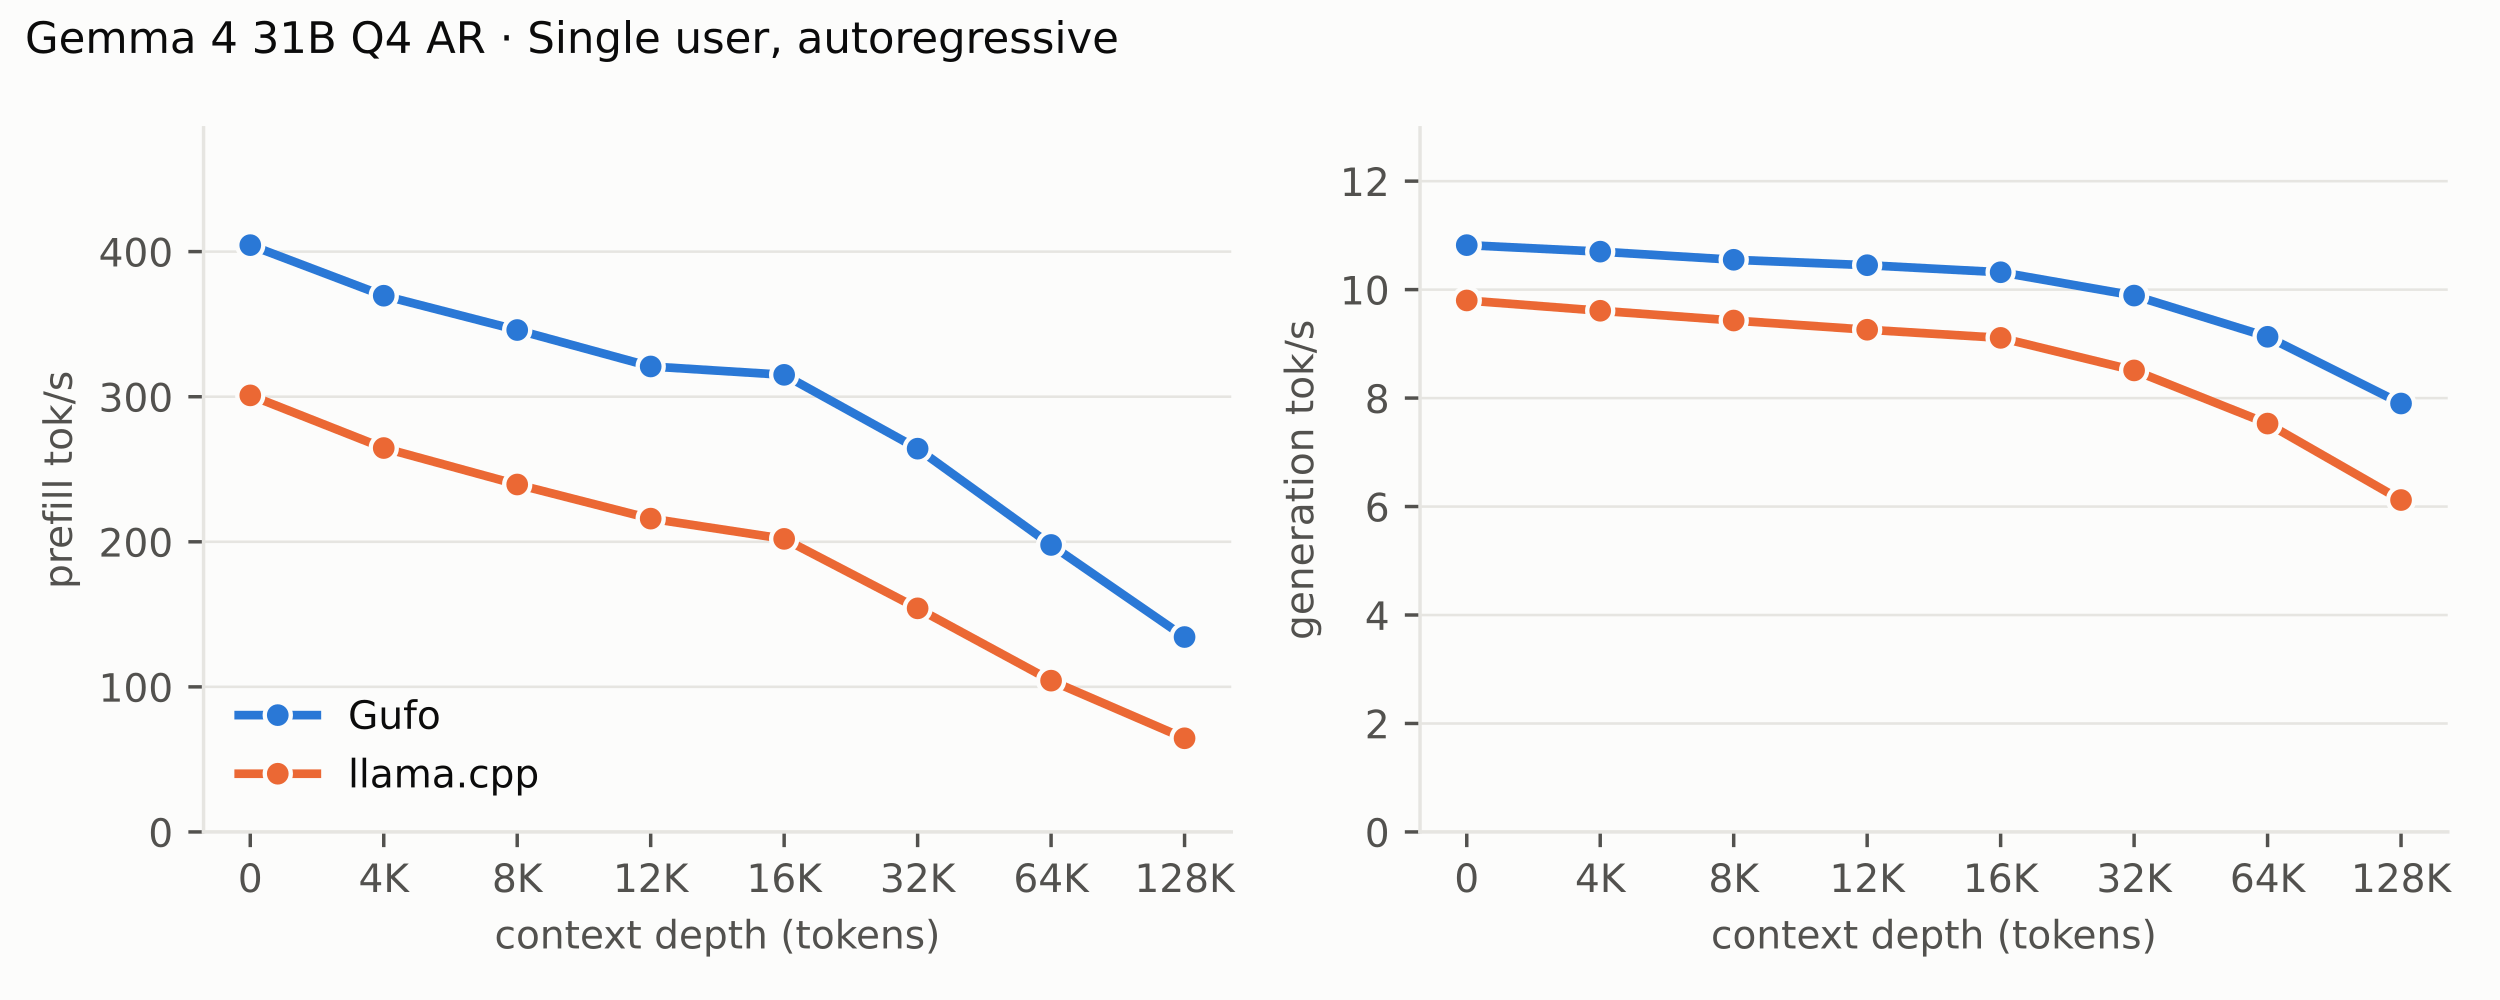
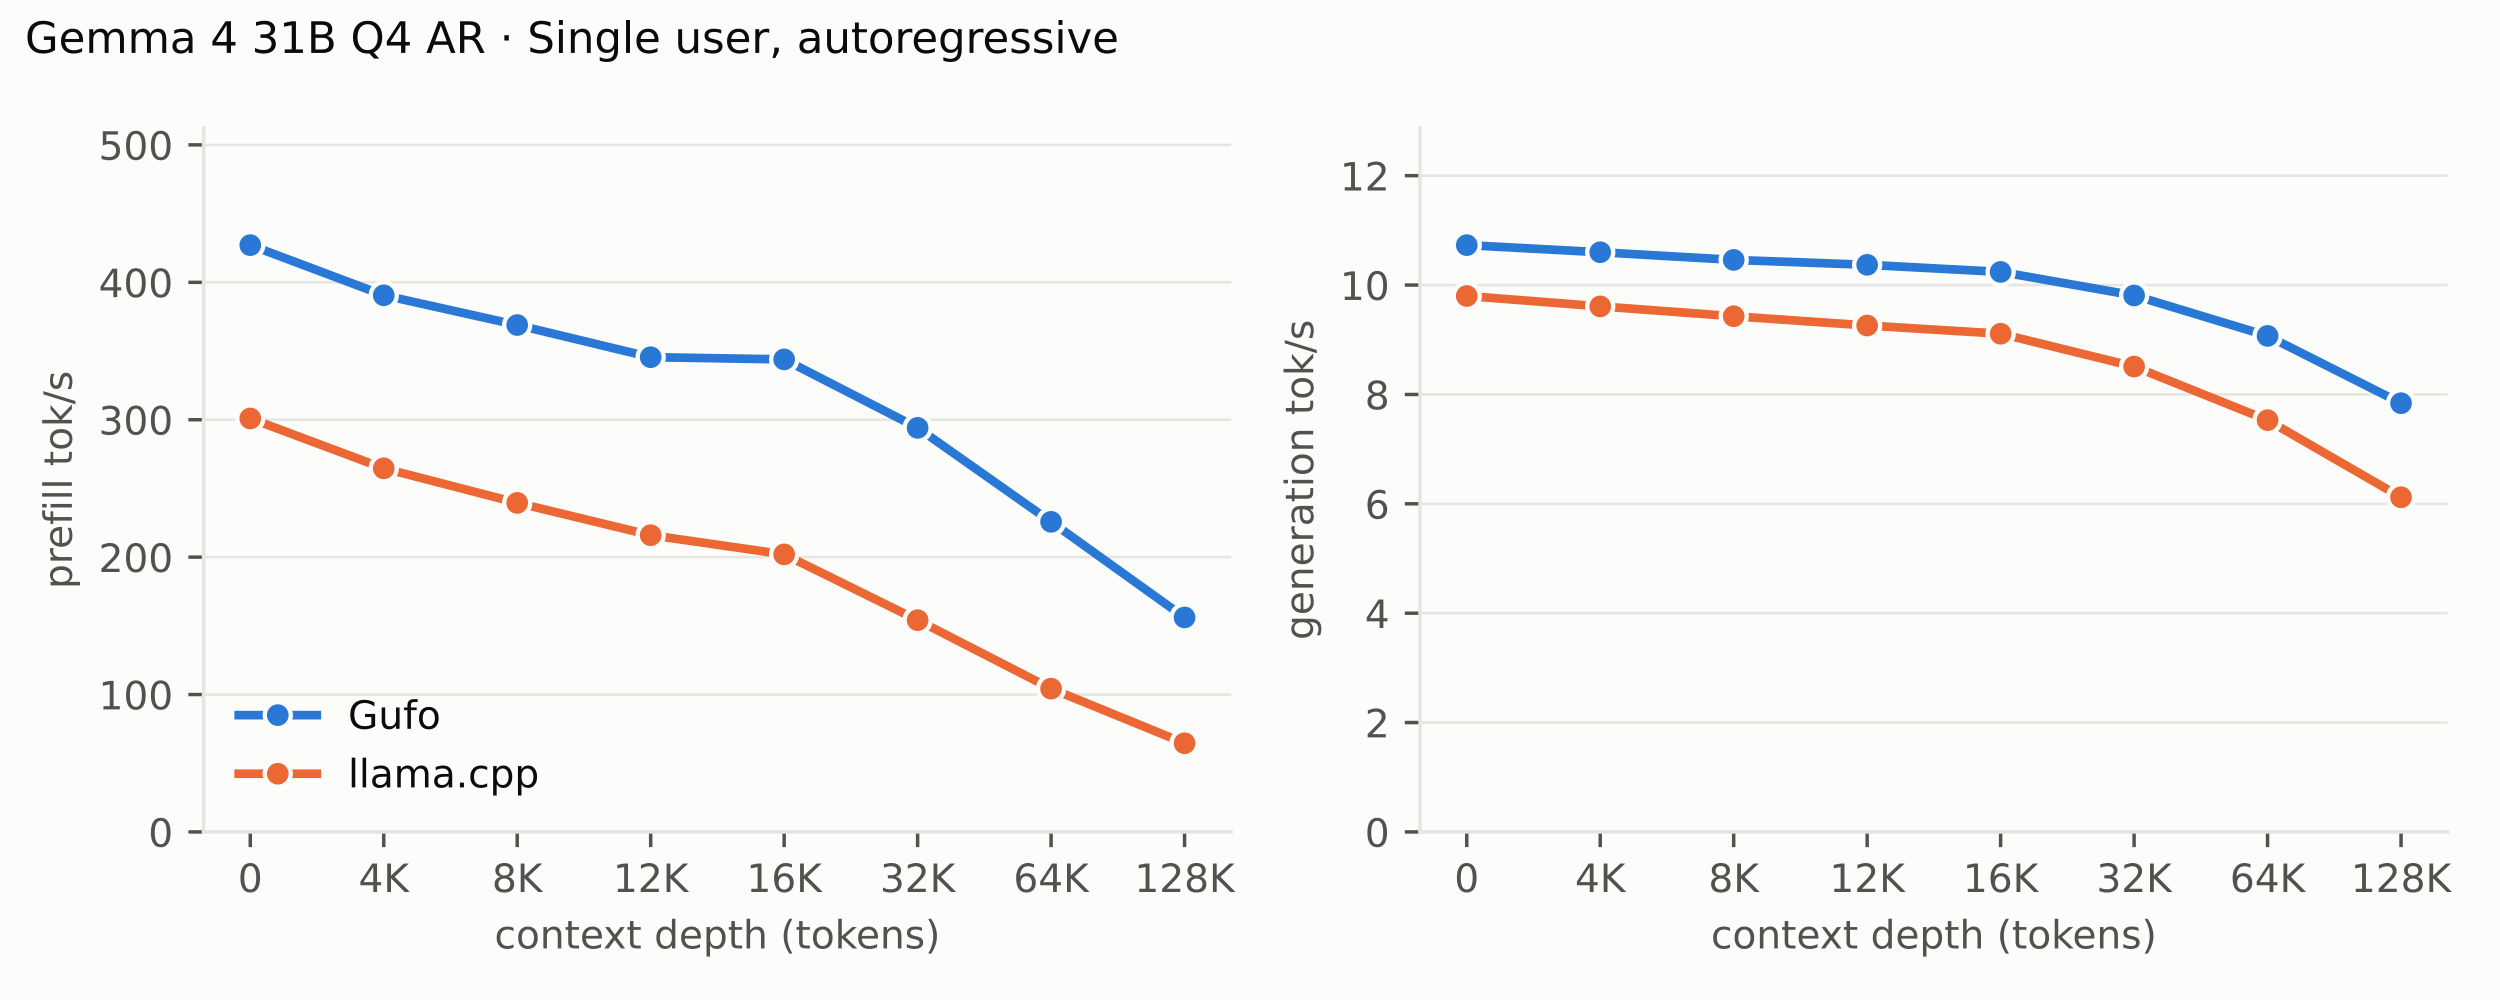
<svg xmlns="http://www.w3.org/2000/svg" xmlns:xlink="http://www.w3.org/1999/xlink" width="576pt" height="230.4pt" viewBox="0 0 576 230.4" version="1.1">
  <defs>
    <style type="text/css">*{stroke-linejoin: round; stroke-linecap: butt}</style>
  </defs>
  <g id="figure_1">
    <g id="patch_1">
      <path d="M 0 230.4 L 576 230.4 L 576 0 L 0 0 z " style="fill: #fcfcfb" />
    </g>
    <g id="axes_1">
      <g id="patch_2">
        <path d="M 46.899 191.679 L 283.686 191.679 L 283.686 29.441 L 46.899 29.441 z " style="fill: #fcfcfb" />
      </g>
      <g id="matplotlib.axis_1">
        <g id="xtick_1">
          <g id="line2d_1">
            <defs>
              <path id="m1ebf051f68" d="M 0 0 L 0 3.5 " style="stroke: #52514e; stroke-width: 0.8" />
            </defs>
            <g>
              <use xlink:href="#m1ebf051f68" x="57.662" y="191.679" style="fill: #52514e; stroke: #52514e; stroke-width: 0.8" />
            </g>
          </g>
          <g id="text_1">
            <text style="font-size: 9px; font-family: 'DejaVu Sans', 'Bitstream Vera Sans', 'Computer Modern Sans Serif', 'Lucida Grande', 'Verdana', 'Geneva', 'Lucid', 'Arial', 'Helvetica', 'Avant Garde', sans-serif; text-anchor: middle; fill: #52514e" x="57.662" y="205.517" transform="rotate(-0 57.66247 205.5172)">0</text>
          </g>
        </g>
        <g id="xtick_2">
          <g id="line2d_2">
            <g>
              <use xlink:href="#m1ebf051f68" x="88.414" y="191.679" style="fill: #52514e; stroke: #52514e; stroke-width: 0.8" />
            </g>
          </g>
          <g id="text_2">
            <text style="font-size: 9px; font-family: 'DejaVu Sans', 'Bitstream Vera Sans', 'Computer Modern Sans Serif', 'Lucida Grande', 'Verdana', 'Geneva', 'Lucid', 'Arial', 'Helvetica', 'Avant Garde', sans-serif; text-anchor: middle; fill: #52514e" x="88.414" y="205.517" transform="rotate(-0 88.41396 205.5172)">4K</text>
          </g>
        </g>
        <g id="xtick_3">
          <g id="line2d_3">
            <g>
              <use xlink:href="#m1ebf051f68" x="119.165" y="191.679" style="fill: #52514e; stroke: #52514e; stroke-width: 0.8" />
            </g>
          </g>
          <g id="text_3">
            <text style="font-size: 9px; font-family: 'DejaVu Sans', 'Bitstream Vera Sans', 'Computer Modern Sans Serif', 'Lucida Grande', 'Verdana', 'Geneva', 'Lucid', 'Arial', 'Helvetica', 'Avant Garde', sans-serif; text-anchor: middle; fill: #52514e" x="119.165" y="205.517" transform="rotate(-0 119.1654 205.5172)">8K</text>
          </g>
        </g>
        <g id="xtick_4">
          <g id="line2d_4">
            <g>
              <use xlink:href="#m1ebf051f68" x="149.917" y="191.679" style="fill: #52514e; stroke: #52514e; stroke-width: 0.8" />
            </g>
          </g>
          <g id="text_4">
            <text style="font-size: 9px; font-family: 'DejaVu Sans', 'Bitstream Vera Sans', 'Computer Modern Sans Serif', 'Lucida Grande', 'Verdana', 'Geneva', 'Lucid', 'Arial', 'Helvetica', 'Avant Garde', sans-serif; text-anchor: middle; fill: #52514e" x="149.917" y="205.517" transform="rotate(-0 149.9169 205.5172)">12K</text>
          </g>
        </g>
        <g id="xtick_5">
          <g id="line2d_5">
            <g>
              <use xlink:href="#m1ebf051f68" x="180.668" y="191.679" style="fill: #52514e; stroke: #52514e; stroke-width: 0.8" />
            </g>
          </g>
          <g id="text_5">
            <text style="font-size: 9px; font-family: 'DejaVu Sans', 'Bitstream Vera Sans', 'Computer Modern Sans Serif', 'Lucida Grande', 'Verdana', 'Geneva', 'Lucid', 'Arial', 'Helvetica', 'Avant Garde', sans-serif; text-anchor: middle; fill: #52514e" x="180.668" y="205.517" transform="rotate(-0 180.6684 205.5172)">16K</text>
          </g>
        </g>
        <g id="xtick_6">
          <g id="line2d_6">
            <g>
              <use xlink:href="#m1ebf051f68" x="211.42" y="191.679" style="fill: #52514e; stroke: #52514e; stroke-width: 0.8" />
            </g>
          </g>
          <g id="text_6">
            <text style="font-size: 9px; font-family: 'DejaVu Sans', 'Bitstream Vera Sans', 'Computer Modern Sans Serif', 'Lucida Grande', 'Verdana', 'Geneva', 'Lucid', 'Arial', 'Helvetica', 'Avant Garde', sans-serif; text-anchor: middle; fill: #52514e" x="211.42" y="205.517" transform="rotate(-0 211.4199 205.5172)">32K</text>
          </g>
        </g>
        <g id="xtick_7">
          <g id="line2d_7">
            <g>
              <use xlink:href="#m1ebf051f68" x="242.171" y="191.679" style="fill: #52514e; stroke: #52514e; stroke-width: 0.8" />
            </g>
          </g>
          <g id="text_7">
            <text style="font-size: 9px; font-family: 'DejaVu Sans', 'Bitstream Vera Sans', 'Computer Modern Sans Serif', 'Lucida Grande', 'Verdana', 'Geneva', 'Lucid', 'Arial', 'Helvetica', 'Avant Garde', sans-serif; text-anchor: middle; fill: #52514e" x="242.171" y="205.517" transform="rotate(-0 242.1714 205.5172)">64K</text>
          </g>
        </g>
        <g id="xtick_8">
          <g id="line2d_8">
            <g>
              <use xlink:href="#m1ebf051f68" x="272.923" y="191.679" style="fill: #52514e; stroke: #52514e; stroke-width: 0.8" />
            </g>
          </g>
          <g id="text_8">
            <text style="font-size: 9px; font-family: 'DejaVu Sans', 'Bitstream Vera Sans', 'Computer Modern Sans Serif', 'Lucida Grande', 'Verdana', 'Geneva', 'Lucid', 'Arial', 'Helvetica', 'Avant Garde', sans-serif; text-anchor: middle; fill: #52514e" x="272.923" y="205.517" transform="rotate(-0 272.9229 205.5172)">128K</text>
          </g>
        </g>
        <g id="text_9">
          <text style="font-size: 9px; font-family: 'DejaVu Sans', 'Bitstream Vera Sans', 'Computer Modern Sans Serif', 'Lucida Grande', 'Verdana', 'Geneva', 'Lucid', 'Arial', 'Helvetica', 'Avant Garde', sans-serif; text-anchor: middle; fill: #52514e" x="165.293" y="218.518" transform="rotate(-0 165.2927 218.5179)">context depth (tokens)</text>
        </g>
      </g>
      <g id="matplotlib.axis_2">
        <g id="ytick_1">
          <g id="line2d_9">
-             <path d="M 46.899 191.679 L 283.686 191.679 " clip-path="url(#p87c462506b)" style="fill: none; stroke: #e6e5e1; stroke-width: 0.6; stroke-linecap: square" />
+             <path d="M 46.899 191.679 L 283.686 191.679 " clip-path="url(#pecd959836e)" style="fill: none; stroke: #e6e5e1; stroke-width: 0.6; stroke-linecap: square" />
          </g>
          <g id="line2d_10">
            <defs>
              <path id="m680e5b1e24" d="M 0 0 L -3.5 0 " style="stroke: #52514e; stroke-width: 0.8" />
            </defs>
            <g>
              <use xlink:href="#m680e5b1e24" x="46.899" y="191.679" style="fill: #52514e; stroke: #52514e; stroke-width: 0.8" />
            </g>
          </g>
          <g id="text_10">
            <text style="font-size: 9px; font-family: 'DejaVu Sans', 'Bitstream Vera Sans', 'Computer Modern Sans Serif', 'Lucida Grande', 'Verdana', 'Geneva', 'Lucid', 'Arial', 'Helvetica', 'Avant Garde', sans-serif; text-anchor: end; fill: #52514e" x="39.899" y="195.098" transform="rotate(-0 39.89945 195.0982)">0</text>
          </g>
        </g>
        <g id="ytick_2">
          <g id="line2d_11">
-             <path d="M 46.899 158.253 L 283.686 158.253 " clip-path="url(#p87c462506b)" style="fill: none; stroke: #e6e5e1; stroke-width: 0.6; stroke-linecap: square" />
+             <path d="M 46.899 160.021 L 283.686 160.021 " clip-path="url(#pecd959836e)" style="fill: none; stroke: #e6e5e1; stroke-width: 0.6; stroke-linecap: square" />
          </g>
          <g id="line2d_12">
            <g>
-               <use xlink:href="#m680e5b1e24" x="46.899" y="158.253" style="fill: #52514e; stroke: #52514e; stroke-width: 0.8" />
+               <use xlink:href="#m680e5b1e24" x="46.899" y="160.021" style="fill: #52514e; stroke: #52514e; stroke-width: 0.8" />
            </g>
          </g>
          <g id="text_11">
-             <text style="font-size: 9px; font-family: 'DejaVu Sans', 'Bitstream Vera Sans', 'Computer Modern Sans Serif', 'Lucida Grande', 'Verdana', 'Geneva', 'Lucid', 'Arial', 'Helvetica', 'Avant Garde', sans-serif; text-anchor: end; fill: #52514e" x="39.899" y="161.672" transform="rotate(-0 39.89945 161.6721)">100</text>
+             <text style="font-size: 9px; font-family: 'DejaVu Sans', 'Bitstream Vera Sans', 'Computer Modern Sans Serif', 'Lucida Grande', 'Verdana', 'Geneva', 'Lucid', 'Arial', 'Helvetica', 'Avant Garde', sans-serif; text-anchor: end; fill: #52514e" x="39.899" y="163.439" transform="rotate(-0 39.89945 163.4395)">100</text>
          </g>
        </g>
        <g id="ytick_3">
          <g id="line2d_13">
-             <path d="M 46.899 124.827 L 283.686 124.827 " clip-path="url(#p87c462506b)" style="fill: none; stroke: #e6e5e1; stroke-width: 0.6; stroke-linecap: square" />
+             <path d="M 46.899 128.362 L 283.686 128.362 " clip-path="url(#pecd959836e)" style="fill: none; stroke: #e6e5e1; stroke-width: 0.6; stroke-linecap: square" />
          </g>
          <g id="line2d_14">
            <g>
-               <use xlink:href="#m680e5b1e24" x="46.899" y="124.827" style="fill: #52514e; stroke: #52514e; stroke-width: 0.8" />
+               <use xlink:href="#m680e5b1e24" x="46.899" y="128.362" style="fill: #52514e; stroke: #52514e; stroke-width: 0.8" />
            </g>
          </g>
          <g id="text_12">
-             <text style="font-size: 9px; font-family: 'DejaVu Sans', 'Bitstream Vera Sans', 'Computer Modern Sans Serif', 'Lucida Grande', 'Verdana', 'Geneva', 'Lucid', 'Arial', 'Helvetica', 'Avant Garde', sans-serif; text-anchor: end; fill: #52514e" x="39.899" y="128.246" transform="rotate(-0 39.89945 128.2459)">200</text>
+             <text style="font-size: 9px; font-family: 'DejaVu Sans', 'Bitstream Vera Sans', 'Computer Modern Sans Serif', 'Lucida Grande', 'Verdana', 'Geneva', 'Lucid', 'Arial', 'Helvetica', 'Avant Garde', sans-serif; text-anchor: end; fill: #52514e" x="39.899" y="131.781" transform="rotate(-0 39.89945 131.7807)">200</text>
          </g>
        </g>
        <g id="ytick_4">
          <g id="line2d_15">
-             <path d="M 46.899 91.401 L 283.686 91.401 " clip-path="url(#p87c462506b)" style="fill: none; stroke: #e6e5e1; stroke-width: 0.6; stroke-linecap: square" />
+             <path d="M 46.899 96.703 L 283.686 96.703 " clip-path="url(#pecd959836e)" style="fill: none; stroke: #e6e5e1; stroke-width: 0.6; stroke-linecap: square" />
          </g>
          <g id="line2d_16">
            <g>
-               <use xlink:href="#m680e5b1e24" x="46.899" y="91.401" style="fill: #52514e; stroke: #52514e; stroke-width: 0.8" />
+               <use xlink:href="#m680e5b1e24" x="46.899" y="96.703" style="fill: #52514e; stroke: #52514e; stroke-width: 0.8" />
            </g>
          </g>
          <g id="text_13">
-             <text style="font-size: 9px; font-family: 'DejaVu Sans', 'Bitstream Vera Sans', 'Computer Modern Sans Serif', 'Lucida Grande', 'Verdana', 'Geneva', 'Lucid', 'Arial', 'Helvetica', 'Avant Garde', sans-serif; text-anchor: end; fill: #52514e" x="39.899" y="94.82" transform="rotate(-0 39.89945 94.81978)">300</text>
+             <text style="font-size: 9px; font-family: 'DejaVu Sans', 'Bitstream Vera Sans', 'Computer Modern Sans Serif', 'Lucida Grande', 'Verdana', 'Geneva', 'Lucid', 'Arial', 'Helvetica', 'Avant Garde', sans-serif; text-anchor: end; fill: #52514e" x="39.899" y="100.122" transform="rotate(-0 39.89945 100.1219)">300</text>
          </g>
        </g>
        <g id="ytick_5">
          <g id="line2d_17">
-             <path d="M 46.899 57.975 L 283.686 57.975 " clip-path="url(#p87c462506b)" style="fill: none; stroke: #e6e5e1; stroke-width: 0.6; stroke-linecap: square" />
+             <path d="M 46.899 65.044 L 283.686 65.044 " clip-path="url(#pecd959836e)" style="fill: none; stroke: #e6e5e1; stroke-width: 0.6; stroke-linecap: square" />
          </g>
          <g id="line2d_18">
            <g>
-               <use xlink:href="#m680e5b1e24" x="46.899" y="57.975" style="fill: #52514e; stroke: #52514e; stroke-width: 0.8" />
+               <use xlink:href="#m680e5b1e24" x="46.899" y="65.044" style="fill: #52514e; stroke: #52514e; stroke-width: 0.8" />
            </g>
          </g>
          <g id="text_14">
-             <text style="font-size: 9px; font-family: 'DejaVu Sans', 'Bitstream Vera Sans', 'Computer Modern Sans Serif', 'Lucida Grande', 'Verdana', 'Geneva', 'Lucid', 'Arial', 'Helvetica', 'Avant Garde', sans-serif; text-anchor: end; fill: #52514e" x="39.899" y="61.394" transform="rotate(-0 39.89945 61.39363)">400</text>
-           </g>
-         </g>
-         <g id="text_15">
+             <text style="font-size: 9px; font-family: 'DejaVu Sans', 'Bitstream Vera Sans', 'Computer Modern Sans Serif', 'Lucida Grande', 'Verdana', 'Geneva', 'Lucid', 'Arial', 'Helvetica', 'Avant Garde', sans-serif; text-anchor: end; fill: #52514e" x="39.899" y="68.463" transform="rotate(-0 39.89945 68.46318)">400</text>
+           </g>
+         </g>
+         <g id="ytick_6">
+           <g id="line2d_19">
+             <path d="M 46.899 33.385 L 283.686 33.385 " clip-path="url(#pecd959836e)" style="fill: none; stroke: #e6e5e1; stroke-width: 0.6; stroke-linecap: square" />
+           </g>
+           <g id="line2d_20">
+             <g>
+               <use xlink:href="#m680e5b1e24" x="46.899" y="33.385" style="fill: #52514e; stroke: #52514e; stroke-width: 0.8" />
+             </g>
+           </g>
+           <g id="text_15">
+             <text style="font-size: 9px; font-family: 'DejaVu Sans', 'Bitstream Vera Sans', 'Computer Modern Sans Serif', 'Lucida Grande', 'Verdana', 'Geneva', 'Lucid', 'Arial', 'Helvetica', 'Avant Garde', sans-serif; text-anchor: end; fill: #52514e" x="39.899" y="36.804" transform="rotate(-0 39.89945 36.80441)">500</text>
+           </g>
+         </g>
+         <g id="text_16">
          <text style="font-size: 9px; font-family: 'DejaVu Sans', 'Bitstream Vera Sans', 'Computer Modern Sans Serif', 'Lucida Grande', 'Verdana', 'Geneva', 'Lucid', 'Arial', 'Helvetica', 'Avant Garde', sans-serif; text-anchor: middle; fill: #52514e" x="16.559" y="110.56" transform="rotate(-90 16.55859 110.56)">prefill tok/s</text>
        </g>
      </g>
-       <g id="line2d_19">
-         <path d="M 57.662 56.481 L 88.414 68.133 L 119.165 76.038 L 149.917 84.435 L 180.668 86.364 L 211.42 103.374 L 242.171 125.559 L 272.923 146.771 " clip-path="url(#p87c462506b)" style="fill: none; stroke: #2a78d6; stroke-width: 2; stroke-linecap: square" />
+       <g id="line2d_21">
+         <path d="M 57.662 56.481 L 88.414 68.033 L 119.165 74.89 L 149.917 82.301 L 180.668 82.805 L 211.42 98.58 L 242.171 120.229 L 272.923 142.263 " clip-path="url(#pecd959836e)" style="fill: none; stroke: #2a78d6; stroke-width: 2; stroke-linecap: square" />
        <defs>
          <path id="m91930ba968" d="M 0 3 C 0.796 3 1.559 2.684 2.121 2.121 C 2.684 1.559 3 0.796 3 0 C 3 -0.796 2.684 -1.559 2.121 -2.121 C 1.559 -2.684 0.796 -3 0 -3 C -0.796 -3 -1.559 -2.684 -2.121 -2.121 C -2.684 -1.559 -3 -0.796 -3 0 C -3 0.796 -2.684 1.559 -2.121 2.121 C -1.559 2.684 -0.796 3 0 3 z " style="stroke: #fcfcfb" />
        </defs>
-         <g clip-path="url(#p87c462506b)">
+         <g clip-path="url(#pecd959836e)">
          <use xlink:href="#m91930ba968" x="57.662" y="56.481" style="fill: #2a78d6; stroke: #fcfcfb" />
-           <use xlink:href="#m91930ba968" x="88.414" y="68.133" style="fill: #2a78d6; stroke: #fcfcfb" />
-           <use xlink:href="#m91930ba968" x="119.165" y="76.038" style="fill: #2a78d6; stroke: #fcfcfb" />
-           <use xlink:href="#m91930ba968" x="149.917" y="84.435" style="fill: #2a78d6; stroke: #fcfcfb" />
-           <use xlink:href="#m91930ba968" x="180.668" y="86.364" style="fill: #2a78d6; stroke: #fcfcfb" />
-           <use xlink:href="#m91930ba968" x="211.42" y="103.374" style="fill: #2a78d6; stroke: #fcfcfb" />
-           <use xlink:href="#m91930ba968" x="242.171" y="125.559" style="fill: #2a78d6; stroke: #fcfcfb" />
-           <use xlink:href="#m91930ba968" x="272.923" y="146.771" style="fill: #2a78d6; stroke: #fcfcfb" />
-         </g>
-       </g>
-       <g id="line2d_20">
-         <path d="M 57.662 91.097 L 88.414 103.227 L 119.165 111.63 L 149.917 119.492 L 180.668 124.158 L 211.42 140.163 L 242.171 156.823 L 272.923 170.099 " clip-path="url(#p87c462506b)" style="fill: none; stroke: #eb6834; stroke-width: 2; stroke-linecap: square" />
+           <use xlink:href="#m91930ba968" x="88.414" y="68.033" style="fill: #2a78d6; stroke: #fcfcfb" />
+           <use xlink:href="#m91930ba968" x="119.165" y="74.89" style="fill: #2a78d6; stroke: #fcfcfb" />
+           <use xlink:href="#m91930ba968" x="149.917" y="82.301" style="fill: #2a78d6; stroke: #fcfcfb" />
+           <use xlink:href="#m91930ba968" x="180.668" y="82.805" style="fill: #2a78d6; stroke: #fcfcfb" />
+           <use xlink:href="#m91930ba968" x="211.42" y="98.58" style="fill: #2a78d6; stroke: #fcfcfb" />
+           <use xlink:href="#m91930ba968" x="242.171" y="120.229" style="fill: #2a78d6; stroke: #fcfcfb" />
+           <use xlink:href="#m91930ba968" x="272.923" y="142.263" style="fill: #2a78d6; stroke: #fcfcfb" />
+         </g>
+       </g>
+       <g id="line2d_22">
+         <path d="M 57.662 96.415 L 88.414 107.904 L 119.165 115.863 L 149.917 123.309 L 180.668 127.729 L 211.42 142.887 L 242.171 158.666 L 272.923 171.24 " clip-path="url(#pecd959836e)" style="fill: none; stroke: #eb6834; stroke-width: 2; stroke-linecap: square" />
        <defs>
          <path id="ma0614988b8" d="M 0 3 C 0.796 3 1.559 2.684 2.121 2.121 C 2.684 1.559 3 0.796 3 0 C 3 -0.796 2.684 -1.559 2.121 -2.121 C 1.559 -2.684 0.796 -3 0 -3 C -0.796 -3 -1.559 -2.684 -2.121 -2.121 C -2.684 -1.559 -3 -0.796 -3 0 C -3 0.796 -2.684 1.559 -2.121 2.121 C -1.559 2.684 -0.796 3 0 3 z " style="stroke: #fcfcfb" />
        </defs>
-         <g clip-path="url(#p87c462506b)">
-           <use xlink:href="#ma0614988b8" x="57.662" y="91.097" style="fill: #eb6834; stroke: #fcfcfb" />
-           <use xlink:href="#ma0614988b8" x="88.414" y="103.227" style="fill: #eb6834; stroke: #fcfcfb" />
-           <use xlink:href="#ma0614988b8" x="119.165" y="111.63" style="fill: #eb6834; stroke: #fcfcfb" />
-           <use xlink:href="#ma0614988b8" x="149.917" y="119.492" style="fill: #eb6834; stroke: #fcfcfb" />
-           <use xlink:href="#ma0614988b8" x="180.668" y="124.158" style="fill: #eb6834; stroke: #fcfcfb" />
-           <use xlink:href="#ma0614988b8" x="211.42" y="140.163" style="fill: #eb6834; stroke: #fcfcfb" />
-           <use xlink:href="#ma0614988b8" x="242.171" y="156.823" style="fill: #eb6834; stroke: #fcfcfb" />
-           <use xlink:href="#ma0614988b8" x="272.923" y="170.099" style="fill: #eb6834; stroke: #fcfcfb" />
+         <g clip-path="url(#pecd959836e)">
+           <use xlink:href="#ma0614988b8" x="57.662" y="96.415" style="fill: #eb6834; stroke: #fcfcfb" />
+           <use xlink:href="#ma0614988b8" x="88.414" y="107.904" style="fill: #eb6834; stroke: #fcfcfb" />
+           <use xlink:href="#ma0614988b8" x="119.165" y="115.863" style="fill: #eb6834; stroke: #fcfcfb" />
+           <use xlink:href="#ma0614988b8" x="149.917" y="123.309" style="fill: #eb6834; stroke: #fcfcfb" />
+           <use xlink:href="#ma0614988b8" x="180.668" y="127.729" style="fill: #eb6834; stroke: #fcfcfb" />
+           <use xlink:href="#ma0614988b8" x="211.42" y="142.887" style="fill: #eb6834; stroke: #fcfcfb" />
+           <use xlink:href="#ma0614988b8" x="242.171" y="158.666" style="fill: #eb6834; stroke: #fcfcfb" />
+           <use xlink:href="#ma0614988b8" x="272.923" y="171.24" style="fill: #eb6834; stroke: #fcfcfb" />
        </g>
      </g>
      <g id="patch_3">
        <path d="M 46.899 191.679 L 46.899 29.441 " style="fill: none; stroke: #e6e5e1; stroke-width: 0.8; stroke-linejoin: miter; stroke-linecap: square" />
      </g>
      <g id="patch_4">
        <path d="M 46.899 191.679 L 283.686 191.679 " style="fill: none; stroke: #e6e5e1; stroke-width: 0.8; stroke-linejoin: miter; stroke-linecap: square" />
      </g>
      <g id="legend_1">
-         <g id="line2d_21">
+         <g id="line2d_23">
          <path d="M 54.999 164.766 L 63.999 164.766 L 72.999 164.766 " style="fill: none; stroke: #2a78d6; stroke-width: 2; stroke-linecap: square" />
          <g>
            <use xlink:href="#m91930ba968" x="63.999" y="164.766" style="fill: #2a78d6; stroke: #fcfcfb" />
          </g>
        </g>
-         <g id="text_16">
+         <g id="text_17">
          <text style="font-size: 9px; font-family: 'DejaVu Sans', 'Bitstream Vera Sans', 'Computer Modern Sans Serif', 'Lucida Grande', 'Verdana', 'Geneva', 'Lucid', 'Arial', 'Helvetica', 'Avant Garde', sans-serif; text-anchor: start; fill: #0b0b0b" x="80.199" y="167.916" transform="rotate(-0 80.19945 167.9165)">Gufo</text>
        </g>
-         <g id="line2d_22">
+         <g id="line2d_24">
          <path d="M 54.999 178.267 L 63.999 178.267 L 72.999 178.267 " style="fill: none; stroke: #eb6834; stroke-width: 2; stroke-linecap: square" />
          <g>
            <use xlink:href="#ma0614988b8" x="63.999" y="178.267" style="fill: #eb6834; stroke: #fcfcfb" />
          </g>
        </g>
-         <g id="text_17">
+         <g id="text_18">
          <text style="font-size: 9px; font-family: 'DejaVu Sans', 'Bitstream Vera Sans', 'Computer Modern Sans Serif', 'Lucida Grande', 'Verdana', 'Geneva', 'Lucid', 'Arial', 'Helvetica', 'Avant Garde', sans-serif; text-anchor: start; fill: #0b0b0b" x="80.199" y="181.417" transform="rotate(-0 80.19945 181.4172)">llama.cpp</text>
        </g>
      </g>
    </g>
    <g id="axes_2">
      <g id="patch_5">
        <path d="M 327.176 191.679 L 563.963 191.679 L 563.963 29.441 L 327.176 29.441 z " style="fill: #fcfcfb" />
      </g>
      <g id="matplotlib.axis_3">
        <g id="xtick_9">
-           <g id="line2d_23">
+           <g id="line2d_25">
            <g>
              <use xlink:href="#m1ebf051f68" x="337.939" y="191.679" style="fill: #52514e; stroke: #52514e; stroke-width: 0.8" />
            </g>
          </g>
-           <g id="text_18">
+           <g id="text_19">
            <text style="font-size: 9px; font-family: 'DejaVu Sans', 'Bitstream Vera Sans', 'Computer Modern Sans Serif', 'Lucida Grande', 'Verdana', 'Geneva', 'Lucid', 'Arial', 'Helvetica', 'Avant Garde', sans-serif; text-anchor: middle; fill: #52514e" x="337.939" y="205.517" transform="rotate(-0 337.9393 205.5172)">0</text>
          </g>
        </g>
        <g id="xtick_10">
-           <g id="line2d_24">
+           <g id="line2d_26">
            <g>
              <use xlink:href="#m1ebf051f68" x="368.691" y="191.679" style="fill: #52514e; stroke: #52514e; stroke-width: 0.8" />
            </g>
          </g>
-           <g id="text_19">
+           <g id="text_20">
            <text style="font-size: 9px; font-family: 'DejaVu Sans', 'Bitstream Vera Sans', 'Computer Modern Sans Serif', 'Lucida Grande', 'Verdana', 'Geneva', 'Lucid', 'Arial', 'Helvetica', 'Avant Garde', sans-serif; text-anchor: middle; fill: #52514e" x="368.691" y="205.517" transform="rotate(-0 368.6908 205.5172)">4K</text>
          </g>
        </g>
        <g id="xtick_11">
-           <g id="line2d_25">
+           <g id="line2d_27">
            <g>
              <use xlink:href="#m1ebf051f68" x="399.442" y="191.679" style="fill: #52514e; stroke: #52514e; stroke-width: 0.8" />
            </g>
          </g>
-           <g id="text_20">
+           <g id="text_21">
            <text style="font-size: 9px; font-family: 'DejaVu Sans', 'Bitstream Vera Sans', 'Computer Modern Sans Serif', 'Lucida Grande', 'Verdana', 'Geneva', 'Lucid', 'Arial', 'Helvetica', 'Avant Garde', sans-serif; text-anchor: middle; fill: #52514e" x="399.442" y="205.517" transform="rotate(-0 399.4423 205.5172)">8K</text>
          </g>
        </g>
        <g id="xtick_12">
-           <g id="line2d_26">
+           <g id="line2d_28">
            <g>
              <use xlink:href="#m1ebf051f68" x="430.194" y="191.679" style="fill: #52514e; stroke: #52514e; stroke-width: 0.8" />
            </g>
          </g>
-           <g id="text_21">
+           <g id="text_22">
            <text style="font-size: 9px; font-family: 'DejaVu Sans', 'Bitstream Vera Sans', 'Computer Modern Sans Serif', 'Lucida Grande', 'Verdana', 'Geneva', 'Lucid', 'Arial', 'Helvetica', 'Avant Garde', sans-serif; text-anchor: middle; fill: #52514e" x="430.194" y="205.517" transform="rotate(-0 430.1938 205.5172)">12K</text>
          </g>
        </g>
        <g id="xtick_13">
-           <g id="line2d_27">
+           <g id="line2d_29">
            <g>
              <use xlink:href="#m1ebf051f68" x="460.945" y="191.679" style="fill: #52514e; stroke: #52514e; stroke-width: 0.8" />
            </g>
          </g>
-           <g id="text_22">
+           <g id="text_23">
            <text style="font-size: 9px; font-family: 'DejaVu Sans', 'Bitstream Vera Sans', 'Computer Modern Sans Serif', 'Lucida Grande', 'Verdana', 'Geneva', 'Lucid', 'Arial', 'Helvetica', 'Avant Garde', sans-serif; text-anchor: middle; fill: #52514e" x="460.945" y="205.517" transform="rotate(-0 460.9453 205.5172)">16K</text>
          </g>
        </g>
        <g id="xtick_14">
-           <g id="line2d_28">
+           <g id="line2d_30">
            <g>
              <use xlink:href="#m1ebf051f68" x="491.697" y="191.679" style="fill: #52514e; stroke: #52514e; stroke-width: 0.8" />
            </g>
          </g>
-           <g id="text_23">
+           <g id="text_24">
            <text style="font-size: 9px; font-family: 'DejaVu Sans', 'Bitstream Vera Sans', 'Computer Modern Sans Serif', 'Lucida Grande', 'Verdana', 'Geneva', 'Lucid', 'Arial', 'Helvetica', 'Avant Garde', sans-serif; text-anchor: middle; fill: #52514e" x="491.697" y="205.517" transform="rotate(-0 491.6968 205.5172)">32K</text>
          </g>
        </g>
        <g id="xtick_15">
-           <g id="line2d_29">
+           <g id="line2d_31">
            <g>
              <use xlink:href="#m1ebf051f68" x="522.448" y="191.679" style="fill: #52514e; stroke: #52514e; stroke-width: 0.8" />
            </g>
          </g>
-           <g id="text_24">
+           <g id="text_25">
            <text style="font-size: 9px; font-family: 'DejaVu Sans', 'Bitstream Vera Sans', 'Computer Modern Sans Serif', 'Lucida Grande', 'Verdana', 'Geneva', 'Lucid', 'Arial', 'Helvetica', 'Avant Garde', sans-serif; text-anchor: middle; fill: #52514e" x="522.448" y="205.517" transform="rotate(-0 522.4482 205.5172)">64K</text>
          </g>
        </g>
        <g id="xtick_16">
-           <g id="line2d_30">
+           <g id="line2d_32">
            <g>
              <use xlink:href="#m1ebf051f68" x="553.2" y="191.679" style="fill: #52514e; stroke: #52514e; stroke-width: 0.8" />
            </g>
          </g>
-           <g id="text_25">
+           <g id="text_26">
            <text style="font-size: 9px; font-family: 'DejaVu Sans', 'Bitstream Vera Sans', 'Computer Modern Sans Serif', 'Lucida Grande', 'Verdana', 'Geneva', 'Lucid', 'Arial', 'Helvetica', 'Avant Garde', sans-serif; text-anchor: middle; fill: #52514e" x="553.2" y="205.517" transform="rotate(-0 553.1997 205.5172)">128K</text>
          </g>
        </g>
-         <g id="text_26">
+         <g id="text_27">
          <text style="font-size: 9px; font-family: 'DejaVu Sans', 'Bitstream Vera Sans', 'Computer Modern Sans Serif', 'Lucida Grande', 'Verdana', 'Geneva', 'Lucid', 'Arial', 'Helvetica', 'Avant Garde', sans-serif; text-anchor: middle; fill: #52514e" x="445.57" y="218.518" transform="rotate(-0 445.5695 218.5179)">context depth (tokens)</text>
        </g>
      </g>
      <g id="matplotlib.axis_4">
-         <g id="ytick_6">
-           <g id="line2d_31">
-             <path d="M 327.176 191.679 L 563.963 191.679 " clip-path="url(#p246d7d846c)" style="fill: none; stroke: #e6e5e1; stroke-width: 0.6; stroke-linecap: square" />
-           </g>
-           <g id="line2d_32">
-             <g>
-               <use xlink:href="#m680e5b1e24" x="327.176" y="191.679" style="fill: #52514e; stroke: #52514e; stroke-width: 0.8" />
-             </g>
-           </g>
-           <g id="text_27">
-             <text style="font-size: 9px; font-family: 'DejaVu Sans', 'Bitstream Vera Sans', 'Computer Modern Sans Serif', 'Lucida Grande', 'Verdana', 'Geneva', 'Lucid', 'Arial', 'Helvetica', 'Avant Garde', sans-serif; text-anchor: end; fill: #52514e" x="320.176" y="195.098" transform="rotate(-0 320.1763 195.0982)">0</text>
-           </g>
-         </g>
        <g id="ytick_7">
          <g id="line2d_33">
-             <path d="M 327.176 166.689 L 563.963 166.689 " clip-path="url(#p246d7d846c)" style="fill: none; stroke: #e6e5e1; stroke-width: 0.6; stroke-linecap: square" />
+             <path d="M 327.176 191.679 L 563.963 191.679 " clip-path="url(#pd79d8cccfb)" style="fill: none; stroke: #e6e5e1; stroke-width: 0.6; stroke-linecap: square" />
          </g>
          <g id="line2d_34">
            <g>
-               <use xlink:href="#m680e5b1e24" x="327.176" y="166.689" style="fill: #52514e; stroke: #52514e; stroke-width: 0.8" />
+               <use xlink:href="#m680e5b1e24" x="327.176" y="191.679" style="fill: #52514e; stroke: #52514e; stroke-width: 0.8" />
            </g>
          </g>
          <g id="text_28">
-             <text style="font-size: 9px; font-family: 'DejaVu Sans', 'Bitstream Vera Sans', 'Computer Modern Sans Serif', 'Lucida Grande', 'Verdana', 'Geneva', 'Lucid', 'Arial', 'Helvetica', 'Avant Garde', sans-serif; text-anchor: end; fill: #52514e" x="320.176" y="170.108" transform="rotate(-0 320.1763 170.1077)">2</text>
+             <text style="font-size: 9px; font-family: 'DejaVu Sans', 'Bitstream Vera Sans', 'Computer Modern Sans Serif', 'Lucida Grande', 'Verdana', 'Geneva', 'Lucid', 'Arial', 'Helvetica', 'Avant Garde', sans-serif; text-anchor: end; fill: #52514e" x="320.176" y="195.098" transform="rotate(-0 320.1763 195.0982)">0</text>
          </g>
        </g>
        <g id="ytick_8">
          <g id="line2d_35">
-             <path d="M 327.176 141.698 L 563.963 141.698 " clip-path="url(#p246d7d846c)" style="fill: none; stroke: #e6e5e1; stroke-width: 0.6; stroke-linecap: square" />
+             <path d="M 327.176 166.479 L 563.963 166.479 " clip-path="url(#pd79d8cccfb)" style="fill: none; stroke: #e6e5e1; stroke-width: 0.6; stroke-linecap: square" />
          </g>
          <g id="line2d_36">
            <g>
-               <use xlink:href="#m680e5b1e24" x="327.176" y="141.698" style="fill: #52514e; stroke: #52514e; stroke-width: 0.8" />
+               <use xlink:href="#m680e5b1e24" x="327.176" y="166.479" style="fill: #52514e; stroke: #52514e; stroke-width: 0.8" />
            </g>
          </g>
          <g id="text_29">
-             <text style="font-size: 9px; font-family: 'DejaVu Sans', 'Bitstream Vera Sans', 'Computer Modern Sans Serif', 'Lucida Grande', 'Verdana', 'Geneva', 'Lucid', 'Arial', 'Helvetica', 'Avant Garde', sans-serif; text-anchor: end; fill: #52514e" x="320.176" y="145.117" transform="rotate(-0 320.1763 145.1172)">4</text>
+             <text style="font-size: 9px; font-family: 'DejaVu Sans', 'Bitstream Vera Sans', 'Computer Modern Sans Serif', 'Lucida Grande', 'Verdana', 'Geneva', 'Lucid', 'Arial', 'Helvetica', 'Avant Garde', sans-serif; text-anchor: end; fill: #52514e" x="320.176" y="169.898" transform="rotate(-0 320.1763 169.8981)">2</text>
          </g>
        </g>
        <g id="ytick_9">
          <g id="line2d_37">
-             <path d="M 327.176 116.708 L 563.963 116.708 " clip-path="url(#p246d7d846c)" style="fill: none; stroke: #e6e5e1; stroke-width: 0.6; stroke-linecap: square" />
+             <path d="M 327.176 141.279 L 563.963 141.279 " clip-path="url(#pd79d8cccfb)" style="fill: none; stroke: #e6e5e1; stroke-width: 0.6; stroke-linecap: square" />
          </g>
          <g id="line2d_38">
            <g>
-               <use xlink:href="#m680e5b1e24" x="327.176" y="116.708" style="fill: #52514e; stroke: #52514e; stroke-width: 0.8" />
+               <use xlink:href="#m680e5b1e24" x="327.176" y="141.279" style="fill: #52514e; stroke: #52514e; stroke-width: 0.8" />
            </g>
          </g>
          <g id="text_30">
-             <text style="font-size: 9px; font-family: 'DejaVu Sans', 'Bitstream Vera Sans', 'Computer Modern Sans Serif', 'Lucida Grande', 'Verdana', 'Geneva', 'Lucid', 'Arial', 'Helvetica', 'Avant Garde', sans-serif; text-anchor: end; fill: #52514e" x="320.176" y="120.127" transform="rotate(-0 320.1763 120.1267)">6</text>
+             <text style="font-size: 9px; font-family: 'DejaVu Sans', 'Bitstream Vera Sans', 'Computer Modern Sans Serif', 'Lucida Grande', 'Verdana', 'Geneva', 'Lucid', 'Arial', 'Helvetica', 'Avant Garde', sans-serif; text-anchor: end; fill: #52514e" x="320.176" y="144.698" transform="rotate(-0 320.1763 144.698)">4</text>
          </g>
        </g>
        <g id="ytick_10">
          <g id="line2d_39">
-             <path d="M 327.176 91.717 L 563.963 91.717 " clip-path="url(#p246d7d846c)" style="fill: none; stroke: #e6e5e1; stroke-width: 0.6; stroke-linecap: square" />
+             <path d="M 327.176 116.079 L 563.963 116.079 " clip-path="url(#pd79d8cccfb)" style="fill: none; stroke: #e6e5e1; stroke-width: 0.6; stroke-linecap: square" />
          </g>
          <g id="line2d_40">
            <g>
-               <use xlink:href="#m680e5b1e24" x="327.176" y="91.717" style="fill: #52514e; stroke: #52514e; stroke-width: 0.8" />
+               <use xlink:href="#m680e5b1e24" x="327.176" y="116.079" style="fill: #52514e; stroke: #52514e; stroke-width: 0.8" />
            </g>
          </g>
          <g id="text_31">
-             <text style="font-size: 9px; font-family: 'DejaVu Sans', 'Bitstream Vera Sans', 'Computer Modern Sans Serif', 'Lucida Grande', 'Verdana', 'Geneva', 'Lucid', 'Arial', 'Helvetica', 'Avant Garde', sans-serif; text-anchor: end; fill: #52514e" x="320.176" y="95.136" transform="rotate(-0 320.1763 95.13613)">8</text>
+             <text style="font-size: 9px; font-family: 'DejaVu Sans', 'Bitstream Vera Sans', 'Computer Modern Sans Serif', 'Lucida Grande', 'Verdana', 'Geneva', 'Lucid', 'Arial', 'Helvetica', 'Avant Garde', sans-serif; text-anchor: end; fill: #52514e" x="320.176" y="119.498" transform="rotate(-0 320.1763 119.4978)">6</text>
          </g>
        </g>
        <g id="ytick_11">
          <g id="line2d_41">
-             <path d="M 327.176 66.727 L 563.963 66.727 " clip-path="url(#p246d7d846c)" style="fill: none; stroke: #e6e5e1; stroke-width: 0.6; stroke-linecap: square" />
+             <path d="M 327.176 90.879 L 563.963 90.879 " clip-path="url(#pd79d8cccfb)" style="fill: none; stroke: #e6e5e1; stroke-width: 0.6; stroke-linecap: square" />
          </g>
          <g id="line2d_42">
            <g>
-               <use xlink:href="#m680e5b1e24" x="327.176" y="66.727" style="fill: #52514e; stroke: #52514e; stroke-width: 0.8" />
+               <use xlink:href="#m680e5b1e24" x="327.176" y="90.879" style="fill: #52514e; stroke: #52514e; stroke-width: 0.8" />
            </g>
          </g>
          <g id="text_32">
-             <text style="font-size: 9px; font-family: 'DejaVu Sans', 'Bitstream Vera Sans', 'Computer Modern Sans Serif', 'Lucida Grande', 'Verdana', 'Geneva', 'Lucid', 'Arial', 'Helvetica', 'Avant Garde', sans-serif; text-anchor: end; fill: #52514e" x="320.176" y="70.146" transform="rotate(-0 320.1763 70.1456)">10</text>
+             <text style="font-size: 9px; font-family: 'DejaVu Sans', 'Bitstream Vera Sans', 'Computer Modern Sans Serif', 'Lucida Grande', 'Verdana', 'Geneva', 'Lucid', 'Arial', 'Helvetica', 'Avant Garde', sans-serif; text-anchor: end; fill: #52514e" x="320.176" y="94.298" transform="rotate(-0 320.1763 94.29767)">8</text>
          </g>
        </g>
        <g id="ytick_12">
          <g id="line2d_43">
-             <path d="M 327.176 41.736 L 563.963 41.736 " clip-path="url(#p246d7d846c)" style="fill: none; stroke: #e6e5e1; stroke-width: 0.6; stroke-linecap: square" />
+             <path d="M 327.176 65.679 L 563.963 65.679 " clip-path="url(#pd79d8cccfb)" style="fill: none; stroke: #e6e5e1; stroke-width: 0.6; stroke-linecap: square" />
          </g>
          <g id="line2d_44">
            <g>
-               <use xlink:href="#m680e5b1e24" x="327.176" y="41.736" style="fill: #52514e; stroke: #52514e; stroke-width: 0.8" />
+               <use xlink:href="#m680e5b1e24" x="327.176" y="65.679" style="fill: #52514e; stroke: #52514e; stroke-width: 0.8" />
            </g>
          </g>
          <g id="text_33">
-             <text style="font-size: 9px; font-family: 'DejaVu Sans', 'Bitstream Vera Sans', 'Computer Modern Sans Serif', 'Lucida Grande', 'Verdana', 'Geneva', 'Lucid', 'Arial', 'Helvetica', 'Avant Garde', sans-serif; text-anchor: end; fill: #52514e" x="320.176" y="45.155" transform="rotate(-0 320.1763 45.15507)">12</text>
-           </g>
-         </g>
-         <g id="text_34">
+             <text style="font-size: 9px; font-family: 'DejaVu Sans', 'Bitstream Vera Sans', 'Computer Modern Sans Serif', 'Lucida Grande', 'Verdana', 'Geneva', 'Lucid', 'Arial', 'Helvetica', 'Avant Garde', sans-serif; text-anchor: end; fill: #52514e" x="320.176" y="69.098" transform="rotate(-0 320.1763 69.09753)">10</text>
+           </g>
+         </g>
+         <g id="ytick_13">
+           <g id="line2d_45">
+             <path d="M 327.176 40.478 L 563.963 40.478 " clip-path="url(#pd79d8cccfb)" style="fill: none; stroke: #e6e5e1; stroke-width: 0.6; stroke-linecap: square" />
+           </g>
+           <g id="line2d_46">
+             <g>
+               <use xlink:href="#m680e5b1e24" x="327.176" y="40.478" style="fill: #52514e; stroke: #52514e; stroke-width: 0.8" />
+             </g>
+           </g>
+           <g id="text_34">
+             <text style="font-size: 9px; font-family: 'DejaVu Sans', 'Bitstream Vera Sans', 'Computer Modern Sans Serif', 'Lucida Grande', 'Verdana', 'Geneva', 'Lucid', 'Arial', 'Helvetica', 'Avant Garde', sans-serif; text-anchor: end; fill: #52514e" x="320.176" y="43.897" transform="rotate(-0 320.1763 43.89739)">12</text>
+           </g>
+         </g>
+         <g id="text_35">
          <text style="font-size: 9px; font-family: 'DejaVu Sans', 'Bitstream Vera Sans', 'Computer Modern Sans Serif', 'Lucida Grande', 'Verdana', 'Geneva', 'Lucid', 'Arial', 'Helvetica', 'Avant Garde', sans-serif; text-anchor: middle; fill: #52514e" x="302.562" y="110.56" transform="rotate(-90 302.5617 110.56)">generation tok/s</text>
        </g>
      </g>
-       <g id="line2d_45">
-         <path d="M 337.939 56.481 L 368.691 57.98 L 399.442 59.854 L 430.194 61.104 L 460.945 62.728 L 491.697 68.101 L 522.448 77.598 L 553.2 92.967 " clip-path="url(#p246d7d846c)" style="fill: none; stroke: #2a78d6; stroke-width: 2; stroke-linecap: square" />
-         <g clip-path="url(#p246d7d846c)">
+       <g id="line2d_47">
+         <path d="M 337.939 56.481 L 368.691 58.119 L 399.442 59.883 L 430.194 61.017 L 460.945 62.655 L 491.697 68.073 L 522.448 77.397 L 553.2 92.895 " clip-path="url(#pd79d8cccfb)" style="fill: none; stroke: #2a78d6; stroke-width: 2; stroke-linecap: square" />
+         <g clip-path="url(#pd79d8cccfb)">
          <use xlink:href="#m91930ba968" x="337.939" y="56.481" style="fill: #2a78d6; stroke: #fcfcfb" />
-           <use xlink:href="#m91930ba968" x="368.691" y="57.98" style="fill: #2a78d6; stroke: #fcfcfb" />
-           <use xlink:href="#m91930ba968" x="399.442" y="59.854" style="fill: #2a78d6; stroke: #fcfcfb" />
-           <use xlink:href="#m91930ba968" x="430.194" y="61.104" style="fill: #2a78d6; stroke: #fcfcfb" />
-           <use xlink:href="#m91930ba968" x="460.945" y="62.728" style="fill: #2a78d6; stroke: #fcfcfb" />
-           <use xlink:href="#m91930ba968" x="491.697" y="68.101" style="fill: #2a78d6; stroke: #fcfcfb" />
-           <use xlink:href="#m91930ba968" x="522.448" y="77.598" style="fill: #2a78d6; stroke: #fcfcfb" />
-           <use xlink:href="#m91930ba968" x="553.2" y="92.967" style="fill: #2a78d6; stroke: #fcfcfb" />
-         </g>
-       </g>
-       <g id="line2d_46">
-         <path d="M 337.939 69.226 L 368.691 71.6 L 399.442 73.849 L 430.194 75.973 L 460.945 77.847 L 491.697 85.345 L 522.448 97.59 L 553.2 115.208 " clip-path="url(#p246d7d846c)" style="fill: none; stroke: #eb6834; stroke-width: 2; stroke-linecap: square" />
-         <g clip-path="url(#p246d7d846c)">
-           <use xlink:href="#ma0614988b8" x="337.939" y="69.226" style="fill: #eb6834; stroke: #fcfcfb" />
-           <use xlink:href="#ma0614988b8" x="368.691" y="71.6" style="fill: #eb6834; stroke: #fcfcfb" />
-           <use xlink:href="#ma0614988b8" x="399.442" y="73.849" style="fill: #eb6834; stroke: #fcfcfb" />
-           <use xlink:href="#ma0614988b8" x="430.194" y="75.973" style="fill: #eb6834; stroke: #fcfcfb" />
-           <use xlink:href="#ma0614988b8" x="460.945" y="77.847" style="fill: #eb6834; stroke: #fcfcfb" />
-           <use xlink:href="#ma0614988b8" x="491.697" y="85.345" style="fill: #eb6834; stroke: #fcfcfb" />
-           <use xlink:href="#ma0614988b8" x="522.448" y="97.59" style="fill: #eb6834; stroke: #fcfcfb" />
-           <use xlink:href="#ma0614988b8" x="553.2" y="115.208" style="fill: #eb6834; stroke: #fcfcfb" />
+           <use xlink:href="#m91930ba968" x="368.691" y="58.119" style="fill: #2a78d6; stroke: #fcfcfb" />
+           <use xlink:href="#m91930ba968" x="399.442" y="59.883" style="fill: #2a78d6; stroke: #fcfcfb" />
+           <use xlink:href="#m91930ba968" x="430.194" y="61.017" style="fill: #2a78d6; stroke: #fcfcfb" />
+           <use xlink:href="#m91930ba968" x="460.945" y="62.655" style="fill: #2a78d6; stroke: #fcfcfb" />
+           <use xlink:href="#m91930ba968" x="491.697" y="68.073" style="fill: #2a78d6; stroke: #fcfcfb" />
+           <use xlink:href="#m91930ba968" x="522.448" y="77.397" style="fill: #2a78d6; stroke: #fcfcfb" />
+           <use xlink:href="#m91930ba968" x="553.2" y="92.895" style="fill: #2a78d6; stroke: #fcfcfb" />
+         </g>
+       </g>
+       <g id="line2d_48">
+         <path d="M 337.939 68.199 L 368.691 70.593 L 399.442 72.861 L 430.194 75.003 L 460.945 76.893 L 491.697 84.453 L 522.448 96.801 L 553.2 114.567 " clip-path="url(#pd79d8cccfb)" style="fill: none; stroke: #eb6834; stroke-width: 2; stroke-linecap: square" />
+         <g clip-path="url(#pd79d8cccfb)">
+           <use xlink:href="#ma0614988b8" x="337.939" y="68.199" style="fill: #eb6834; stroke: #fcfcfb" />
+           <use xlink:href="#ma0614988b8" x="368.691" y="70.593" style="fill: #eb6834; stroke: #fcfcfb" />
+           <use xlink:href="#ma0614988b8" x="399.442" y="72.861" style="fill: #eb6834; stroke: #fcfcfb" />
+           <use xlink:href="#ma0614988b8" x="430.194" y="75.003" style="fill: #eb6834; stroke: #fcfcfb" />
+           <use xlink:href="#ma0614988b8" x="460.945" y="76.893" style="fill: #eb6834; stroke: #fcfcfb" />
+           <use xlink:href="#ma0614988b8" x="491.697" y="84.453" style="fill: #eb6834; stroke: #fcfcfb" />
+           <use xlink:href="#ma0614988b8" x="522.448" y="96.801" style="fill: #eb6834; stroke: #fcfcfb" />
+           <use xlink:href="#ma0614988b8" x="553.2" y="114.567" style="fill: #eb6834; stroke: #fcfcfb" />
        </g>
      </g>
      <g id="patch_6">
        <path d="M 327.176 191.679 L 327.176 29.441 " style="fill: none; stroke: #e6e5e1; stroke-width: 0.8; stroke-linejoin: miter; stroke-linecap: square" />
      </g>
      <g id="patch_7">
        <path d="M 327.176 191.679 L 563.963 191.679 " style="fill: none; stroke: #e6e5e1; stroke-width: 0.8; stroke-linejoin: miter; stroke-linecap: square" />
      </g>
    </g>
-     <g id="text_35">
+     <g id="text_36">
      <text style="font-size: 10px; font-family: 'DejaVu Sans', 'Bitstream Vera Sans', 'Computer Modern Sans Serif', 'Lucida Grande', 'Verdana', 'Geneva', 'Lucid', 'Arial', 'Helvetica', 'Avant Garde', sans-serif; text-anchor: start; fill: #0b0b0b" x="5.76" y="12.206" transform="rotate(-0 5.76 12.20644)">Gemma 4 31B Q4 AR · Single user, autoregressive</text>
    </g>
  </g>
  <defs>
-     <clipPath id="p87c462506b">
+     <clipPath id="pecd959836e">
      <rect x="46.899" y="29.441" width="236.786" height="162.239" />
    </clipPath>
-     <clipPath id="p246d7d846c">
+     <clipPath id="pd79d8cccfb">
      <rect x="327.176" y="29.441" width="236.786" height="162.239" />
    </clipPath>
  </defs>
</svg>
